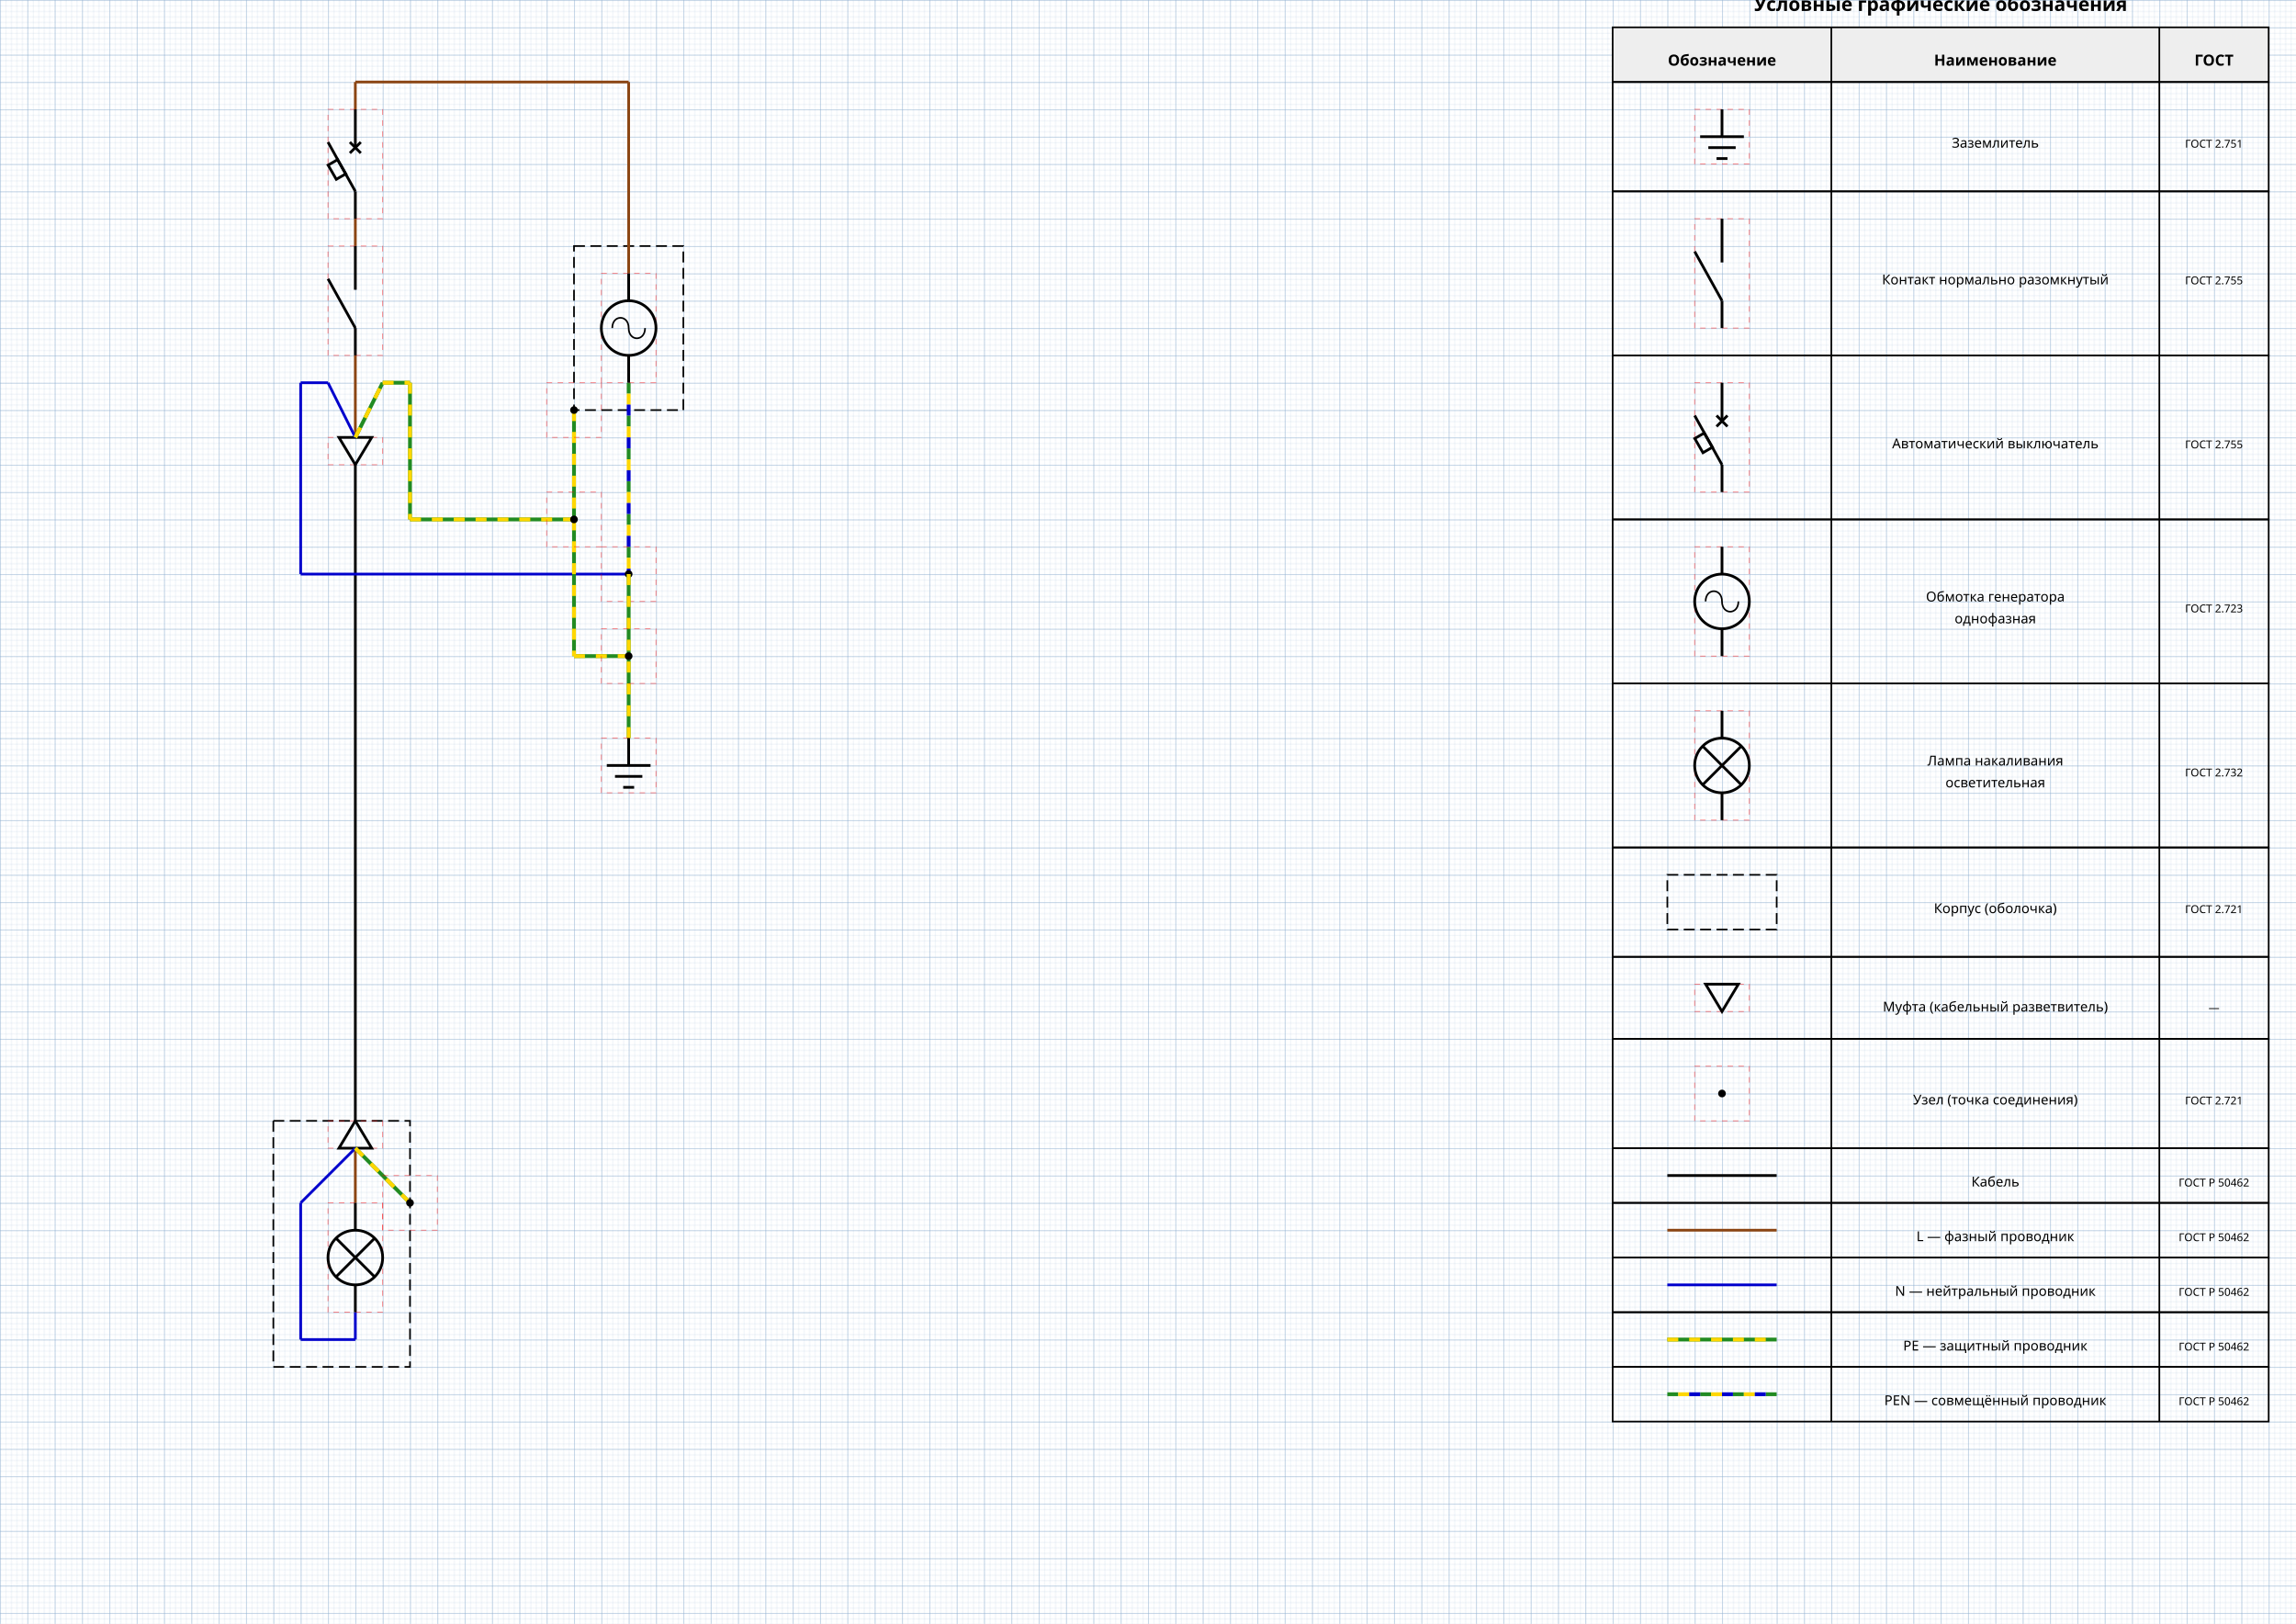
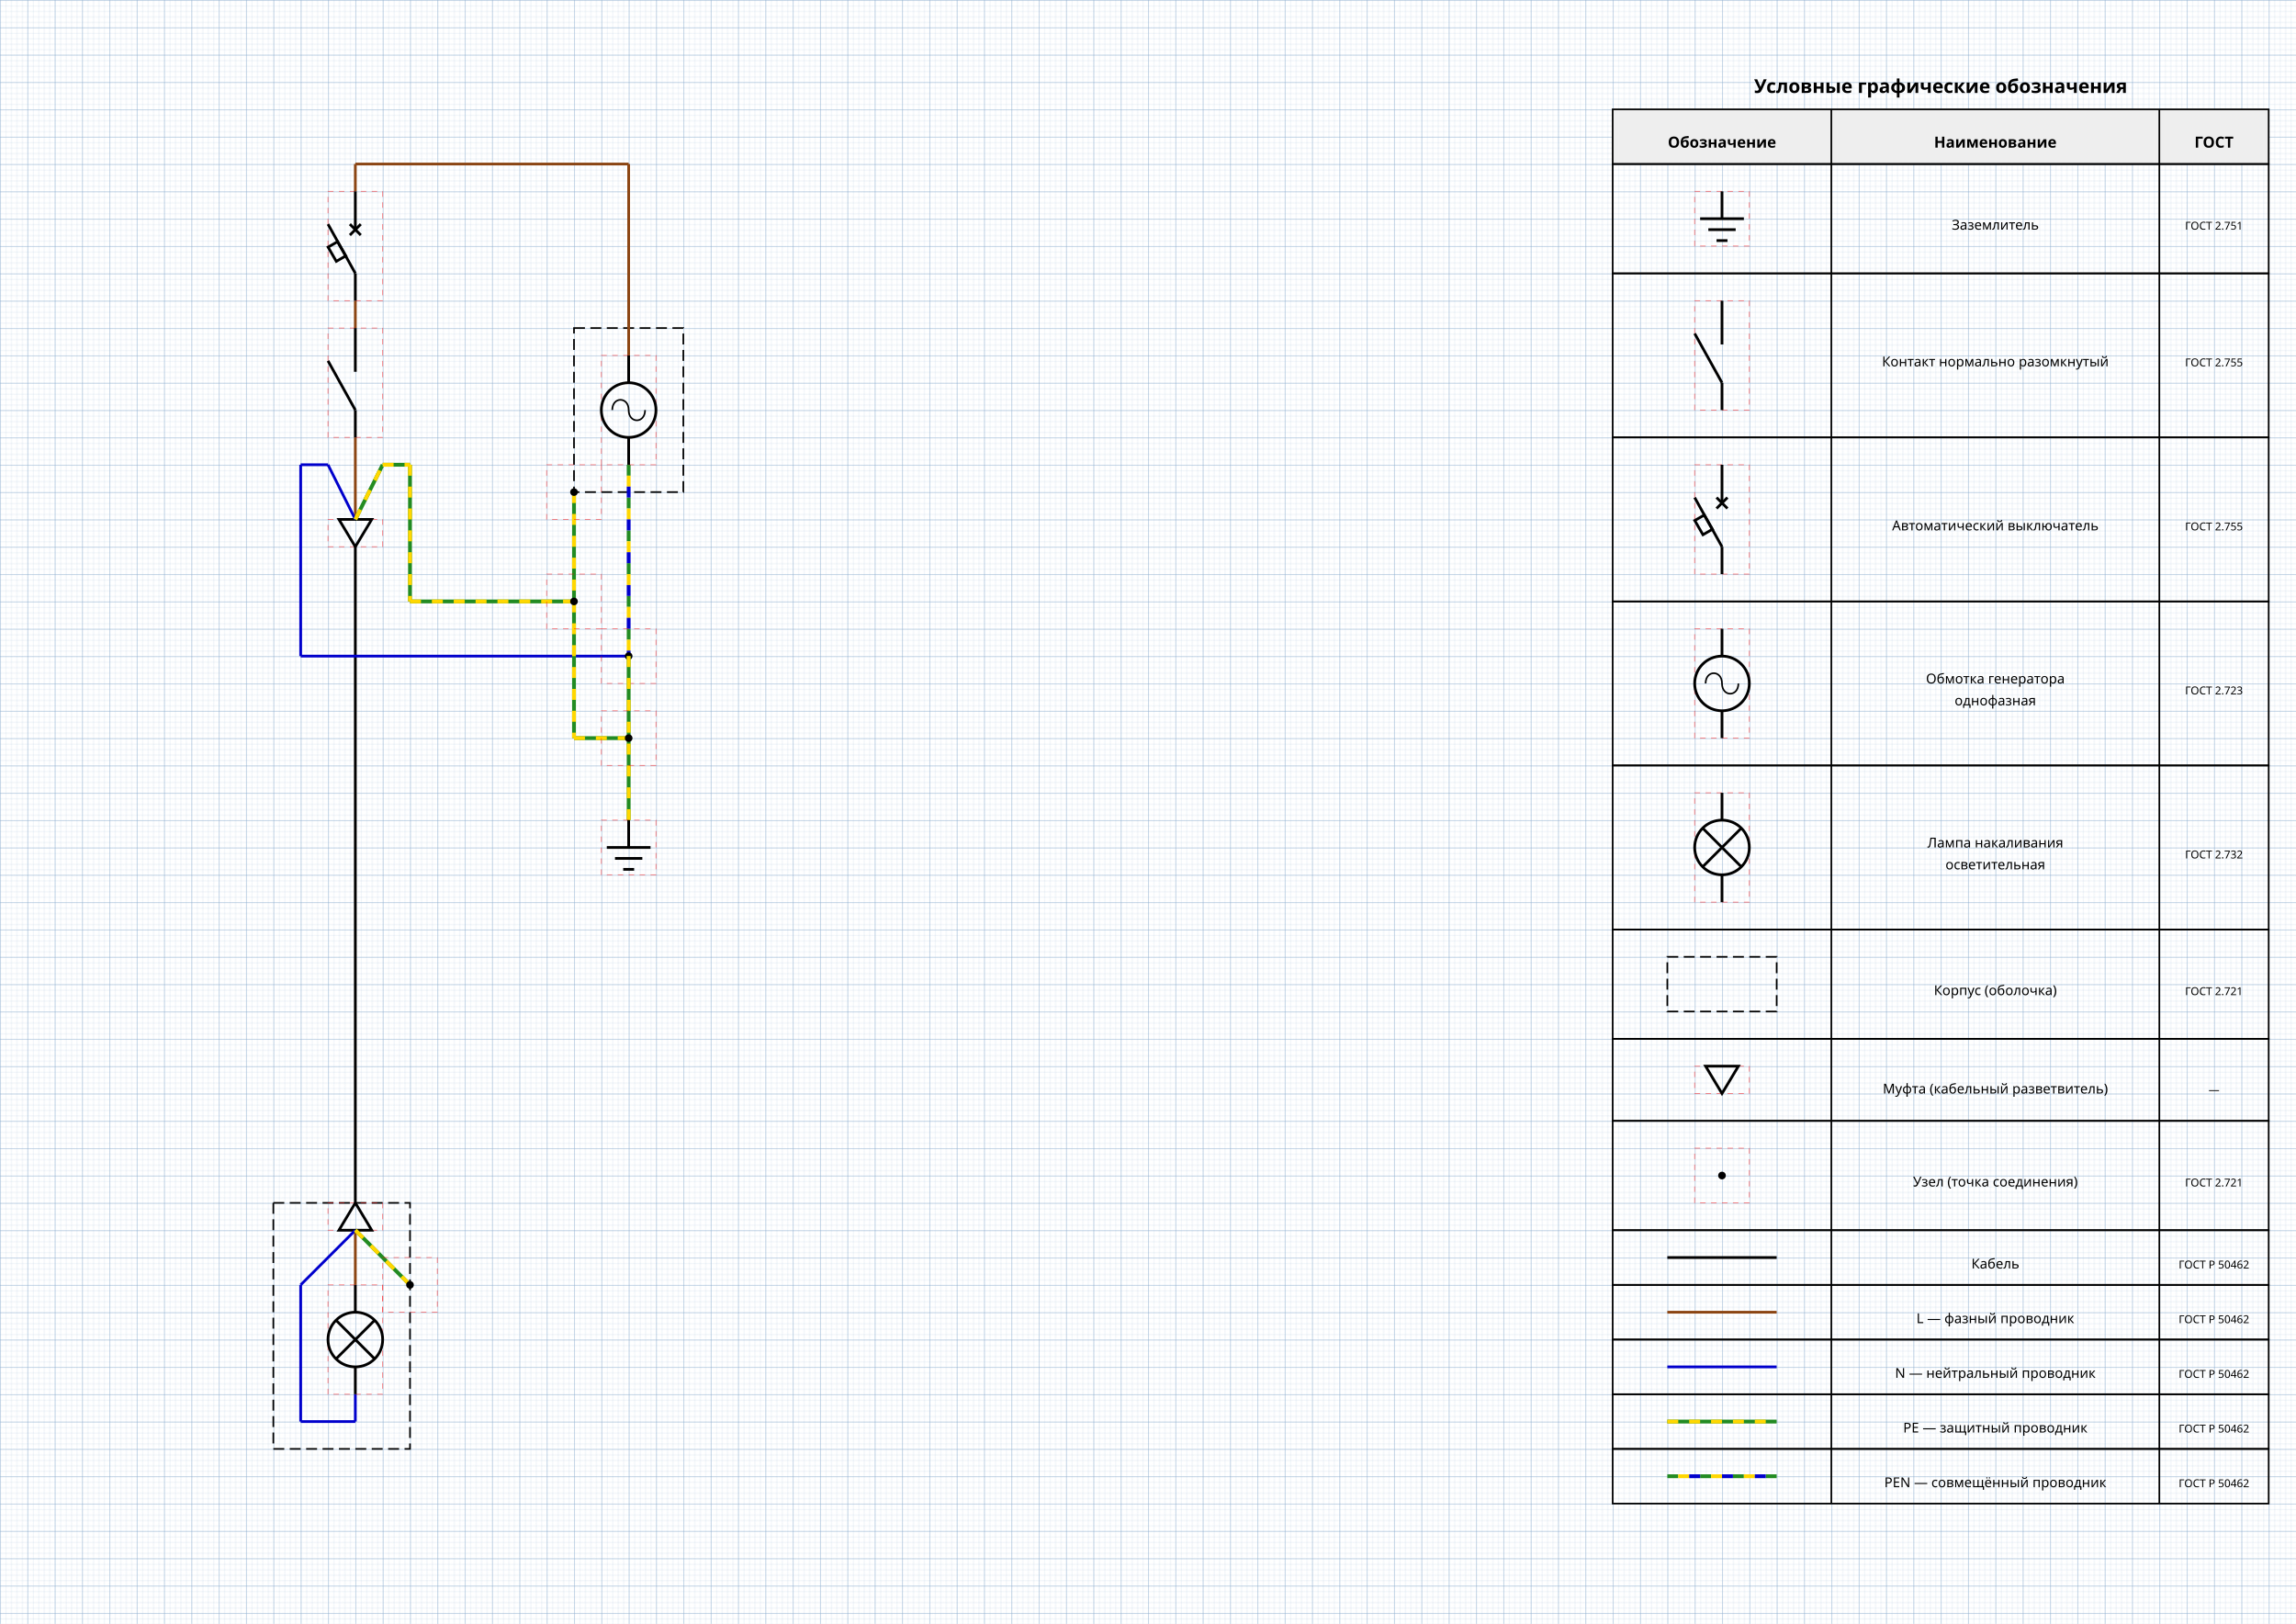
<svg xmlns="http://www.w3.org/2000/svg" width="420mm" height="297mm" viewBox="0 0 420 297">
  <rect width="420" height="297" fill="white" />
  <defs>
    <pattern id="mm1" width="1" height="1" patternUnits="userSpaceOnUse">
      <line x1="0" y1="0" x2="0" y2="1" stroke="#c8d8e8" stroke-width="0.1" />
      <line x1="0" y1="0" x2="1" y2="0" stroke="#c8d8e8" stroke-width="0.1" />
    </pattern>
    <pattern id="mm5" width="5" height="5" patternUnits="userSpaceOnUse">
      <rect width="5" height="5" fill="url(#mm1)" />
      <line x1="0" y1="0" x2="0" y2="5" stroke="#90b0d0" stroke-width="0.15" />
      <line x1="0" y1="0" x2="5" y2="0" stroke="#90b0d0" stroke-width="0.15" />
    </pattern>
    <symbol id="ugo-node" overflow="visible">
      <rect x="-5" y="-5" width="10" height="10" fill="none" stroke="red" stroke-width="0.15" stroke-dasharray="1,1" opacity="0.5" />
      <circle cx="0" cy="0" r="0.7" fill="black" stroke="none" />
    </symbol>
    <symbol id="ugo-ground" overflow="visible">
      <rect x="-5" y="0" width="10" height="10" fill="none" stroke="red" stroke-width="0.15" stroke-dasharray="1,1" opacity="0.5" />
      <g stroke="black" stroke-width="0.5">
        <line x1="0" y1="0" x2="0" y2="5" />
        <line x1="-4" y1="5" x2="4" y2="5" />
        <line x1="-2.5" y1="7" x2="2.5" y2="7" />
        <line x1="-1" y1="9" x2="1" y2="9" />
      </g>
    </symbol>
    <symbol id="ugo-contact" overflow="visible">
      <rect x="-5" y="0" width="10" height="20" fill="none" stroke="red" stroke-width="0.15" stroke-dasharray="1,1" opacity="0.5" />
      <g stroke="black" stroke-width="0.5" fill="none">
        <line x1="0" y1="0" x2="0" y2="8" />
        <line x1="0" y1="15" x2="-5" y2="6" />
        <line x1="0" y1="15" x2="0" y2="20" />
      </g>
    </symbol>
    <symbol id="ugo-breaker" overflow="visible">
      <rect x="-5" y="0" width="10" height="20" fill="none" stroke="red" stroke-width="0.15" stroke-dasharray="1,1" opacity="0.5" />
      <g stroke="black" stroke-width="0.5" fill="none">
        <line x1="0" y1="0" x2="0" y2="7" />
        <line x1="-1" y1="6" x2="1" y2="8" />
        <line x1="-1" y1="8" x2="1" y2="6" />
        <line x1="0" y1="15" x2="-5" y2="6" />
        <rect x="-2" y="-1.5" width="2" height="3" fill="none" stroke="black" stroke-width="0.5" transform="translate(-2.5, 10.5) rotate(-30)" />
        <line x1="0" y1="15" x2="0" y2="20" />
      </g>
    </symbol>
    <symbol id="ugo-generator" overflow="visible">
      <rect x="-5" y="0" width="10" height="20" fill="none" stroke="red" stroke-width="0.15" stroke-dasharray="1,1" opacity="0.5" />
      <g stroke="black" stroke-width="0.5" fill="none">
        <line x1="0" y1="0" x2="0" y2="5" />
        <circle cx="0" cy="10" r="5" />
        <path d="M-3,10 C-3,7.5 0,7.5 0,10 S3,12.5 3,10" stroke-width="0.3" />
        <line x1="0" y1="15" x2="0" y2="20" />
      </g>
    </symbol>
    <symbol id="ugo-lamp" overflow="visible">
      <rect x="-5" y="0" width="10" height="20" fill="none" stroke="red" stroke-width="0.15" stroke-dasharray="1,1" opacity="0.5" />
      <g stroke="black" stroke-width="0.5" fill="none">
        <line x1="0" y1="0" x2="0" y2="5" />
        <circle cx="0" cy="10" r="5" />
        <line x1="-3.5" y1="6.5" x2="3.5" y2="13.5" />
        <line x1="3.5" y1="6.5" x2="-3.5" y2="13.5" />
        <line x1="0" y1="15" x2="0" y2="20" />
      </g>
    </symbol>
    <symbol id="ugo-mufta" overflow="visible">
      <rect x="-5" y="0" width="10" height="5" fill="none" stroke="red" stroke-width="0.15" stroke-dasharray="1,1" opacity="0.5" />
      <polygon points="-3,0 3,0 0,5" stroke="black" stroke-width="0.5" fill="none" />
    </symbol>
  </defs>
  <rect width="420" height="297" fill="url(#mm5)" />
-   <rect x="50" y="205" width="25" height="45" fill="none" stroke="black" stroke-width="0.3" stroke-dasharray="2,1" />
-   <rect x="105" y="45" width="20" height="30" fill="none" stroke="black" stroke-width="0.3" stroke-dasharray="2,1" />
-   <g stroke="#8B4513" stroke-width="0.5">
-     <line x1="115" y1="15" x2="65" y2="15" />
-     <line x1="115" y1="15" x2="115" y2="50" />
-     <line x1="65" y1="15" x2="65" y2="20" />
-     <line x1="65" y1="40" x2="65" y2="45" />
-     <line x1="65" y1="65" x2="65" y2="80" />
-     <line x1="65" y1="210" x2="65" y2="220" />
-   </g>
-   <use href="#ugo-breaker" x="65" y="20" />
-   <use href="#ugo-contact" x="65" y="45" />
-   <use href="#ugo-mufta" x="65" y="80" />
-   <line x1="65" y1="85" x2="65" y2="205" stroke="black" stroke-width="0.5" />
-   <g transform="translate(65, 210) scale(1, -1)">
-     <use href="#ugo-mufta" />
-   </g>
-   <g stroke="#0000CC" stroke-width="0.5">
-     <line x1="55" y1="105" x2="115" y2="105" />
-     <line x1="55" y1="105" x2="55" y2="70" />
-     <line x1="55" y1="70" x2="60" y2="70" />
-     <line x1="60" y1="70" x2="65" y2="80" />
-     <line x1="65" y1="210" x2="55" y2="220" />
-     <line x1="55" y1="220" x2="55" y2="245" />
-     <line x1="55" y1="245" x2="65" y2="245" />
-     <line x1="65" y1="245" x2="65" y2="240" />
-   </g>
-   <g stroke-width="0.7">
-     <line x1="115" y1="70" x2="115" y2="105" stroke="#228B22" stroke-dasharray="2,4" stroke-dashoffset="0" />
-     <line x1="115" y1="70" x2="115" y2="105" stroke="#FFD700" stroke-dasharray="2,4" stroke-dashoffset="4" />
-     <line x1="115" y1="70" x2="115" y2="105" stroke="#0000CC" stroke-dasharray="2,4" stroke-dashoffset="2" />
-   </g>
-   <use href="#ugo-node" x="115" y="105" />
-   <g stroke-width="0.7">
-     <line x1="115" y1="105" x2="115" y2="135" stroke="#228B22" />
-     <line x1="115" y1="105" x2="115" y2="135" stroke="#FFD700" stroke-dasharray="2,2" />
-   </g>
-   <g stroke-width="0.7">
-     <line x1="65" y1="80" x2="70" y2="70" stroke="#228B22" />
-     <line x1="70" y1="70" x2="75" y2="70" stroke="#228B22" />
-     <line x1="75" y1="70" x2="75" y2="95" stroke="#228B22" />
-     <line x1="75" y1="95" x2="105" y2="95" stroke="#228B22" />
-     <line x1="105" y1="75" x2="105" y2="120" stroke="#228B22" />
-     <line x1="105" y1="120" x2="115" y2="120" stroke="#228B22" />
-     <line x1="65" y1="210" x2="75" y2="220" stroke="#228B22" />
-     <line x1="65" y1="80" x2="70" y2="70" stroke="#FFD700" stroke-dasharray="2,2" />
-     <line x1="70" y1="70" x2="75" y2="70" stroke="#FFD700" stroke-dasharray="2,2" />
-     <line x1="75" y1="70" x2="75" y2="95" stroke="#FFD700" stroke-dasharray="2,2" />
-     <line x1="75" y1="95" x2="105" y2="95" stroke="#FFD700" stroke-dasharray="2,2" />
-     <line x1="105" y1="75" x2="105" y2="120" stroke="#FFD700" stroke-dasharray="2,2" />
-     <line x1="105" y1="120" x2="115" y2="120" stroke="#FFD700" stroke-dasharray="2,2" />
-     <line x1="65" y1="210" x2="75" y2="220" stroke="#FFD700" stroke-dasharray="2,2" />
-   </g>
-   <use href="#ugo-node" x="75" y="220" />
-   <use href="#ugo-node" x="105" y="95" />
-   <use href="#ugo-node" x="105" y="75" />
-   <use href="#ugo-node" x="115" y="120" />
-   <use href="#ugo-generator" x="115" y="50" />
-   <use href="#ugo-lamp" x="65" y="220" />
-   <use href="#ugo-ground" x="115" y="135" />
-   <g transform="translate(295, 5)" stroke="black" stroke-width="0.3" font-family="sans-serif">
-     <text x="60" y="-3" font-size="3.5" font-weight="bold" text-anchor="middle" stroke="none" fill="black">Условные графические обозначения</text>
-     <rect x="0" y="0" width="120" height="10" fill="#eee" stroke="black" />
-     <text x="20" y="7" font-size="2.8" text-anchor="middle" stroke="none" fill="black" font-weight="bold">Обозначение</text>
-     <text x="70" y="7" font-size="2.8" text-anchor="middle" stroke="none" fill="black" font-weight="bold">Наименование</text>
-     <text x="110" y="7" font-size="2.8" text-anchor="middle" stroke="none" fill="black" font-weight="bold">ГОСТ</text>
-     <line x1="40" y1="0" x2="40" y2="10" />
-     <line x1="100" y1="0" x2="100" y2="10" />
-     <rect x="0" y="10" width="120" height="20" fill="none" stroke="black" />
-     <line x1="40" y1="10" x2="40" y2="30" />
-     <line x1="100" y1="10" x2="100" y2="30" />
-     <use href="#ugo-ground" x="20" y="15" />
-     <text x="70" y="22" font-size="2.5" text-anchor="middle" stroke="none" fill="black">Заземлитель</text>
-     <text x="110" y="22" font-size="2" text-anchor="middle" stroke="none" fill="black">ГОСТ 2.751</text>
-     <rect x="0" y="30" width="120" height="30" fill="none" stroke="black" />
-     <line x1="40" y1="30" x2="40" y2="60" />
-     <line x1="100" y1="30" x2="100" y2="60" />
-     <use href="#ugo-contact" x="20" y="35" />
-     <text x="70" y="47" font-size="2.5" text-anchor="middle" stroke="none" fill="black">Контакт нормально разомкнутый</text>
-     <text x="110" y="47" font-size="2" text-anchor="middle" stroke="none" fill="black">ГОСТ 2.755</text>
-     <rect x="0" y="60" width="120" height="30" fill="none" stroke="black" />
-     <line x1="40" y1="60" x2="40" y2="90" />
-     <line x1="100" y1="60" x2="100" y2="90" />
-     <use href="#ugo-breaker" x="20" y="65" />
-     <text x="70" y="77" font-size="2.5" text-anchor="middle" stroke="none" fill="black">Автоматический выключатель</text>
-     <text x="110" y="77" font-size="2" text-anchor="middle" stroke="none" fill="black">ГОСТ 2.755</text>
-     <rect x="0" y="90" width="120" height="30" fill="none" stroke="black" />
-     <line x1="40" y1="90" x2="40" y2="120" />
-     <line x1="100" y1="90" x2="100" y2="120" />
-     <use href="#ugo-generator" x="20" y="95" />
-     <text x="70" y="105" font-size="2.5" text-anchor="middle" stroke="none" fill="black">Обмотка генератора</text>
-     <text x="70" y="109" font-size="2.5" text-anchor="middle" stroke="none" fill="black">однофазная</text>
-     <text x="110" y="107" font-size="2" text-anchor="middle" stroke="none" fill="black">ГОСТ 2.723</text>
-     <rect x="0" y="120" width="120" height="30" fill="none" stroke="black" />
-     <line x1="40" y1="120" x2="40" y2="150" />
-     <line x1="100" y1="120" x2="100" y2="150" />
-     <use href="#ugo-lamp" x="20" y="125" />
-     <text x="70" y="135" font-size="2.5" text-anchor="middle" stroke="none" fill="black">Лампа накаливания</text>
-     <text x="70" y="139" font-size="2.5" text-anchor="middle" stroke="none" fill="black">осветительная</text>
-     <text x="110" y="137" font-size="2" text-anchor="middle" stroke="none" fill="black">ГОСТ 2.732</text>
-     <rect x="0" y="150" width="120" height="20" fill="none" stroke="black" />
-     <line x1="40" y1="150" x2="40" y2="170" />
-     <line x1="100" y1="150" x2="100" y2="170" />
-     <rect x="10" y="155" width="20" height="10" fill="none" stroke="black" stroke-dasharray="2,1" />
-     <text x="70" y="162" font-size="2.5" text-anchor="middle" stroke="none" fill="black">Корпус (оболочка)</text>
-     <text x="110" y="162" font-size="2" text-anchor="middle" stroke="none" fill="black">ГОСТ 2.721</text>
-     <rect x="0" y="170" width="120" height="15" fill="none" stroke="black" />
-     <line x1="40" y1="170" x2="40" y2="185" />
-     <line x1="100" y1="170" x2="100" y2="185" />
-     <use href="#ugo-mufta" x="20" y="175" />
-     <text x="70" y="180" font-size="2.5" text-anchor="middle" stroke="none" fill="black">Муфта (кабельный разветвитель)</text>
-     <text x="110" y="180" font-size="2" text-anchor="middle" stroke="none" fill="black">—</text>
-     <rect x="0" y="185" width="120" height="20" fill="none" stroke="black" />
-     <line x1="40" y1="185" x2="40" y2="205" />
-     <line x1="100" y1="185" x2="100" y2="205" />
-     <use href="#ugo-node" x="20" y="195" />
-     <text x="70" y="197" font-size="2.5" text-anchor="middle" stroke="none" fill="black">Узел (точка соединения)</text>
-     <text x="110" y="197" font-size="2" text-anchor="middle" stroke="none" fill="black">ГОСТ 2.721</text>
-     <rect x="0" y="205" width="120" height="10" fill="none" stroke="black" />
-     <line x1="40" y1="205" x2="40" y2="215" />
-     <line x1="100" y1="205" x2="100" y2="215" />
-     <line x1="10" y1="210" x2="30" y2="210" stroke="black" stroke-width="0.5" />
-     <text x="70" y="212" font-size="2.5" text-anchor="middle" stroke="none" fill="black">Кабель</text>
-     <text x="110" y="212" font-size="2" text-anchor="middle" stroke="none" fill="black">ГОСТ Р 50462</text>
-     <rect x="0" y="215" width="120" height="10" fill="none" stroke="black" />
-     <line x1="40" y1="215" x2="40" y2="225" />
-     <line x1="100" y1="215" x2="100" y2="225" />
-     <line x1="10" y1="220" x2="30" y2="220" stroke="#8B4513" stroke-width="0.5" />
-     <text x="70" y="222" font-size="2.5" text-anchor="middle" stroke="none" fill="black">L — фазный проводник</text>
-     <text x="110" y="222" font-size="2" text-anchor="middle" stroke="none" fill="black">ГОСТ Р 50462</text>
-     <rect x="0" y="225" width="120" height="10" fill="none" stroke="black" />
-     <line x1="40" y1="225" x2="40" y2="235" />
-     <line x1="100" y1="225" x2="100" y2="235" />
-     <line x1="10" y1="230" x2="30" y2="230" stroke="#0000CC" stroke-width="0.5" />
-     <text x="70" y="232" font-size="2.5" text-anchor="middle" stroke="none" fill="black">N — нейтральный проводник</text>
-     <text x="110" y="232" font-size="2" text-anchor="middle" stroke="none" fill="black">ГОСТ Р 50462</text>
-     <rect x="0" y="235" width="120" height="10" fill="none" stroke="black" />
-     <line x1="40" y1="235" x2="40" y2="245" />
-     <line x1="100" y1="235" x2="100" y2="245" />
-     <line x1="10" y1="240" x2="30" y2="240" stroke="#228B22" stroke-width="0.7" />
-     <line x1="10" y1="240" x2="30" y2="240" stroke="#FFD700" stroke-width="0.7" stroke-dasharray="2,2" />
-     <text x="70" y="242" font-size="2.5" text-anchor="middle" stroke="none" fill="black">PE — защитный проводник</text>
-     <text x="110" y="242" font-size="2" text-anchor="middle" stroke="none" fill="black">ГОСТ Р 50462</text>
-     <rect x="0" y="245" width="120" height="10" fill="none" stroke="black" />
-     <line x1="40" y1="245" x2="40" y2="255" />
-     <line x1="100" y1="245" x2="100" y2="255" />
-     <line x1="10" y1="250" x2="30" y2="250" stroke="#228B22" stroke-width="0.7" stroke-dasharray="2,4" stroke-dashoffset="0" />
-     <line x1="10" y1="250" x2="30" y2="250" stroke="#FFD700" stroke-width="0.7" stroke-dasharray="2,4" stroke-dashoffset="4" />
-     <line x1="10" y1="250" x2="30" y2="250" stroke="#0000CC" stroke-width="0.7" stroke-dasharray="2,4" stroke-dashoffset="2" />
-     <text x="70" y="252" font-size="2.5" text-anchor="middle" stroke="none" fill="black">PEN — совмещённый проводник</text>
-     <text x="110" y="252" font-size="2" text-anchor="middle" stroke="none" fill="black">ГОСТ Р 50462</text>
+   <g transform="translate(0, 15)">
+     <rect x="50" y="205" width="25" height="45" fill="none" stroke="black" stroke-width="0.3" stroke-dasharray="2,1" />
+     <rect x="105" y="45" width="20" height="30" fill="none" stroke="black" stroke-width="0.3" stroke-dasharray="2,1" />
+     <g stroke="#8B4513" stroke-width="0.5">
+       <line x1="115" y1="15" x2="65" y2="15" />
+       <line x1="115" y1="15" x2="115" y2="50" />
+       <line x1="65" y1="15" x2="65" y2="20" />
+       <line x1="65" y1="40" x2="65" y2="45" />
+       <line x1="65" y1="65" x2="65" y2="80" />
+       <line x1="65" y1="210" x2="65" y2="220" />
+     </g>
+     <use href="#ugo-breaker" x="65" y="20" />
+     <use href="#ugo-contact" x="65" y="45" />
+     <use href="#ugo-mufta" x="65" y="80" />
+     <line x1="65" y1="85" x2="65" y2="205" stroke="black" stroke-width="0.5" />
+     <g transform="translate(65, 210) scale(1, -1)">
+       <use href="#ugo-mufta" />
+     </g>
+     <g stroke="#0000CC" stroke-width="0.5">
+       <line x1="55" y1="105" x2="115" y2="105" />
+       <line x1="55" y1="105" x2="55" y2="70" />
+       <line x1="55" y1="70" x2="60" y2="70" />
+       <line x1="60" y1="70" x2="65" y2="80" />
+       <line x1="65" y1="210" x2="55" y2="220" />
+       <line x1="55" y1="220" x2="55" y2="245" />
+       <line x1="55" y1="245" x2="65" y2="245" />
+       <line x1="65" y1="245" x2="65" y2="240" />
+     </g>
+     <g stroke-width="0.7">
+       <line x1="115" y1="70" x2="115" y2="105" stroke="#228B22" stroke-dasharray="2,4" stroke-dashoffset="0" />
+       <line x1="115" y1="70" x2="115" y2="105" stroke="#FFD700" stroke-dasharray="2,4" stroke-dashoffset="4" />
+       <line x1="115" y1="70" x2="115" y2="105" stroke="#0000CC" stroke-dasharray="2,4" stroke-dashoffset="2" />
+     </g>
+     <use href="#ugo-node" x="115" y="105" />
+     <g stroke-width="0.7">
+       <line x1="115" y1="105" x2="115" y2="135" stroke="#228B22" />
+       <line x1="115" y1="105" x2="115" y2="135" stroke="#FFD700" stroke-dasharray="2,2" />
+     </g>
+     <g stroke-width="0.7">
+       <line x1="65" y1="80" x2="70" y2="70" stroke="#228B22" />
+       <line x1="70" y1="70" x2="75" y2="70" stroke="#228B22" />
+       <line x1="75" y1="70" x2="75" y2="95" stroke="#228B22" />
+       <line x1="75" y1="95" x2="105" y2="95" stroke="#228B22" />
+       <line x1="105" y1="75" x2="105" y2="120" stroke="#228B22" />
+       <line x1="105" y1="120" x2="115" y2="120" stroke="#228B22" />
+       <line x1="65" y1="210" x2="75" y2="220" stroke="#228B22" />
+       <line x1="65" y1="80" x2="70" y2="70" stroke="#FFD700" stroke-dasharray="2,2" />
+       <line x1="70" y1="70" x2="75" y2="70" stroke="#FFD700" stroke-dasharray="2,2" />
+       <line x1="75" y1="70" x2="75" y2="95" stroke="#FFD700" stroke-dasharray="2,2" />
+       <line x1="75" y1="95" x2="105" y2="95" stroke="#FFD700" stroke-dasharray="2,2" />
+       <line x1="105" y1="75" x2="105" y2="120" stroke="#FFD700" stroke-dasharray="2,2" />
+       <line x1="105" y1="120" x2="115" y2="120" stroke="#FFD700" stroke-dasharray="2,2" />
+       <line x1="65" y1="210" x2="75" y2="220" stroke="#FFD700" stroke-dasharray="2,2" />
+     </g>
+     <use href="#ugo-node" x="75" y="220" />
+     <use href="#ugo-node" x="105" y="95" />
+     <use href="#ugo-node" x="105" y="75" />
+     <use href="#ugo-node" x="115" y="120" />
+     <use href="#ugo-generator" x="115" y="50" />
+     <use href="#ugo-lamp" x="65" y="220" />
+     <use href="#ugo-ground" x="115" y="135" />
+     <g transform="translate(295, 5)" stroke="black" stroke-width="0.3" font-family="sans-serif">
+       <text x="60" y="-3" font-size="3.5" font-weight="bold" text-anchor="middle" stroke="none" fill="black">Условные графические обозначения</text>
+       <rect x="0" y="0" width="120" height="10" fill="#eee" stroke="black" />
+       <text x="20" y="7" font-size="2.8" text-anchor="middle" stroke="none" fill="black" font-weight="bold">Обозначение</text>
+       <text x="70" y="7" font-size="2.8" text-anchor="middle" stroke="none" fill="black" font-weight="bold">Наименование</text>
+       <text x="110" y="7" font-size="2.8" text-anchor="middle" stroke="none" fill="black" font-weight="bold">ГОСТ</text>
+       <line x1="40" y1="0" x2="40" y2="10" />
+       <line x1="100" y1="0" x2="100" y2="10" />
+       <rect x="0" y="10" width="120" height="20" fill="none" stroke="black" />
+       <line x1="40" y1="10" x2="40" y2="30" />
+       <line x1="100" y1="10" x2="100" y2="30" />
+       <use href="#ugo-ground" x="20" y="15" />
+       <text x="70" y="22" font-size="2.5" text-anchor="middle" stroke="none" fill="black">Заземлитель</text>
+       <text x="110" y="22" font-size="2" text-anchor="middle" stroke="none" fill="black">ГОСТ 2.751</text>
+       <rect x="0" y="30" width="120" height="30" fill="none" stroke="black" />
+       <line x1="40" y1="30" x2="40" y2="60" />
+       <line x1="100" y1="30" x2="100" y2="60" />
+       <use href="#ugo-contact" x="20" y="35" />
+       <text x="70" y="47" font-size="2.5" text-anchor="middle" stroke="none" fill="black">Контакт нормально разомкнутый</text>
+       <text x="110" y="47" font-size="2" text-anchor="middle" stroke="none" fill="black">ГОСТ 2.755</text>
+       <rect x="0" y="60" width="120" height="30" fill="none" stroke="black" />
+       <line x1="40" y1="60" x2="40" y2="90" />
+       <line x1="100" y1="60" x2="100" y2="90" />
+       <use href="#ugo-breaker" x="20" y="65" />
+       <text x="70" y="77" font-size="2.5" text-anchor="middle" stroke="none" fill="black">Автоматический выключатель</text>
+       <text x="110" y="77" font-size="2" text-anchor="middle" stroke="none" fill="black">ГОСТ 2.755</text>
+       <rect x="0" y="90" width="120" height="30" fill="none" stroke="black" />
+       <line x1="40" y1="90" x2="40" y2="120" />
+       <line x1="100" y1="90" x2="100" y2="120" />
+       <use href="#ugo-generator" x="20" y="95" />
+       <text x="70" y="105" font-size="2.5" text-anchor="middle" stroke="none" fill="black">Обмотка генератора</text>
+       <text x="70" y="109" font-size="2.5" text-anchor="middle" stroke="none" fill="black">однофазная</text>
+       <text x="110" y="107" font-size="2" text-anchor="middle" stroke="none" fill="black">ГОСТ 2.723</text>
+       <rect x="0" y="120" width="120" height="30" fill="none" stroke="black" />
+       <line x1="40" y1="120" x2="40" y2="150" />
+       <line x1="100" y1="120" x2="100" y2="150" />
+       <use href="#ugo-lamp" x="20" y="125" />
+       <text x="70" y="135" font-size="2.5" text-anchor="middle" stroke="none" fill="black">Лампа накаливания</text>
+       <text x="70" y="139" font-size="2.5" text-anchor="middle" stroke="none" fill="black">осветительная</text>
+       <text x="110" y="137" font-size="2" text-anchor="middle" stroke="none" fill="black">ГОСТ 2.732</text>
+       <rect x="0" y="150" width="120" height="20" fill="none" stroke="black" />
+       <line x1="40" y1="150" x2="40" y2="170" />
+       <line x1="100" y1="150" x2="100" y2="170" />
+       <rect x="10" y="155" width="20" height="10" fill="none" stroke="black" stroke-dasharray="2,1" />
+       <text x="70" y="162" font-size="2.5" text-anchor="middle" stroke="none" fill="black">Корпус (оболочка)</text>
+       <text x="110" y="162" font-size="2" text-anchor="middle" stroke="none" fill="black">ГОСТ 2.721</text>
+       <rect x="0" y="170" width="120" height="15" fill="none" stroke="black" />
+       <line x1="40" y1="170" x2="40" y2="185" />
+       <line x1="100" y1="170" x2="100" y2="185" />
+       <use href="#ugo-mufta" x="20" y="175" />
+       <text x="70" y="180" font-size="2.5" text-anchor="middle" stroke="none" fill="black">Муфта (кабельный разветвитель)</text>
+       <text x="110" y="180" font-size="2" text-anchor="middle" stroke="none" fill="black">—</text>
+       <rect x="0" y="185" width="120" height="20" fill="none" stroke="black" />
+       <line x1="40" y1="185" x2="40" y2="205" />
+       <line x1="100" y1="185" x2="100" y2="205" />
+       <use href="#ugo-node" x="20" y="195" />
+       <text x="70" y="197" font-size="2.5" text-anchor="middle" stroke="none" fill="black">Узел (точка соединения)</text>
+       <text x="110" y="197" font-size="2" text-anchor="middle" stroke="none" fill="black">ГОСТ 2.721</text>
+       <rect x="0" y="205" width="120" height="10" fill="none" stroke="black" />
+       <line x1="40" y1="205" x2="40" y2="215" />
+       <line x1="100" y1="205" x2="100" y2="215" />
+       <line x1="10" y1="210" x2="30" y2="210" stroke="black" stroke-width="0.5" />
+       <text x="70" y="212" font-size="2.5" text-anchor="middle" stroke="none" fill="black">Кабель</text>
+       <text x="110" y="212" font-size="2" text-anchor="middle" stroke="none" fill="black">ГОСТ Р 50462</text>
+       <rect x="0" y="215" width="120" height="10" fill="none" stroke="black" />
+       <line x1="40" y1="215" x2="40" y2="225" />
+       <line x1="100" y1="215" x2="100" y2="225" />
+       <line x1="10" y1="220" x2="30" y2="220" stroke="#8B4513" stroke-width="0.5" />
+       <text x="70" y="222" font-size="2.5" text-anchor="middle" stroke="none" fill="black">L — фазный проводник</text>
+       <text x="110" y="222" font-size="2" text-anchor="middle" stroke="none" fill="black">ГОСТ Р 50462</text>
+       <rect x="0" y="225" width="120" height="10" fill="none" stroke="black" />
+       <line x1="40" y1="225" x2="40" y2="235" />
+       <line x1="100" y1="225" x2="100" y2="235" />
+       <line x1="10" y1="230" x2="30" y2="230" stroke="#0000CC" stroke-width="0.5" />
+       <text x="70" y="232" font-size="2.5" text-anchor="middle" stroke="none" fill="black">N — нейтральный проводник</text>
+       <text x="110" y="232" font-size="2" text-anchor="middle" stroke="none" fill="black">ГОСТ Р 50462</text>
+       <rect x="0" y="235" width="120" height="10" fill="none" stroke="black" />
+       <line x1="40" y1="235" x2="40" y2="245" />
+       <line x1="100" y1="235" x2="100" y2="245" />
+       <line x1="10" y1="240" x2="30" y2="240" stroke="#228B22" stroke-width="0.7" />
+       <line x1="10" y1="240" x2="30" y2="240" stroke="#FFD700" stroke-width="0.7" stroke-dasharray="2,2" />
+       <text x="70" y="242" font-size="2.5" text-anchor="middle" stroke="none" fill="black">PE — защитный проводник</text>
+       <text x="110" y="242" font-size="2" text-anchor="middle" stroke="none" fill="black">ГОСТ Р 50462</text>
+       <rect x="0" y="245" width="120" height="10" fill="none" stroke="black" />
+       <line x1="40" y1="245" x2="40" y2="255" />
+       <line x1="100" y1="245" x2="100" y2="255" />
+       <line x1="10" y1="250" x2="30" y2="250" stroke="#228B22" stroke-width="0.7" stroke-dasharray="2,4" stroke-dashoffset="0" />
+       <line x1="10" y1="250" x2="30" y2="250" stroke="#FFD700" stroke-width="0.7" stroke-dasharray="2,4" stroke-dashoffset="4" />
+       <line x1="10" y1="250" x2="30" y2="250" stroke="#0000CC" stroke-width="0.7" stroke-dasharray="2,4" stroke-dashoffset="2" />
+       <text x="70" y="252" font-size="2.5" text-anchor="middle" stroke="none" fill="black">PEN — совмещённый проводник</text>
+       <text x="110" y="252" font-size="2" text-anchor="middle" stroke="none" fill="black">ГОСТ Р 50462</text>
+     </g>
  </g>
</svg>
